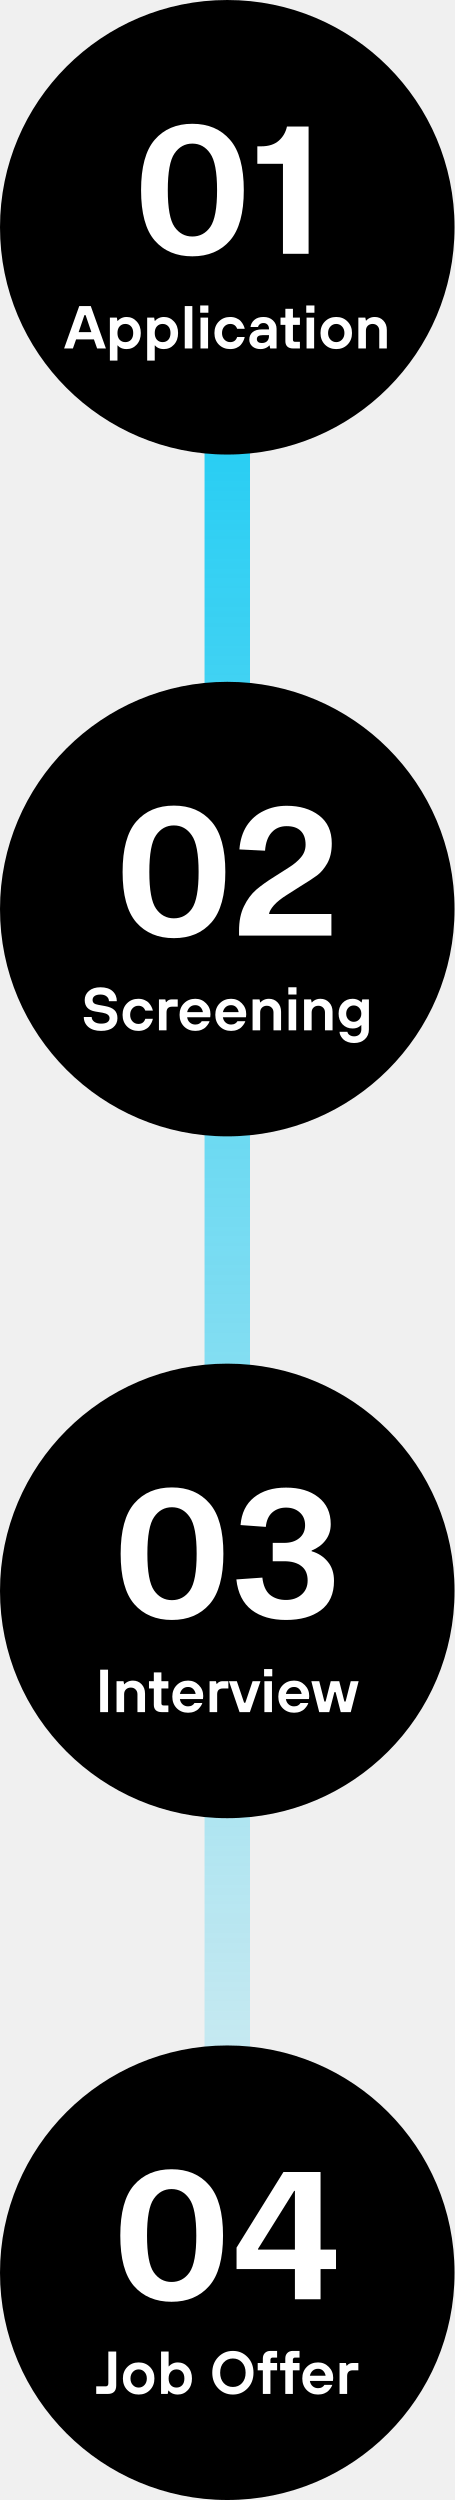
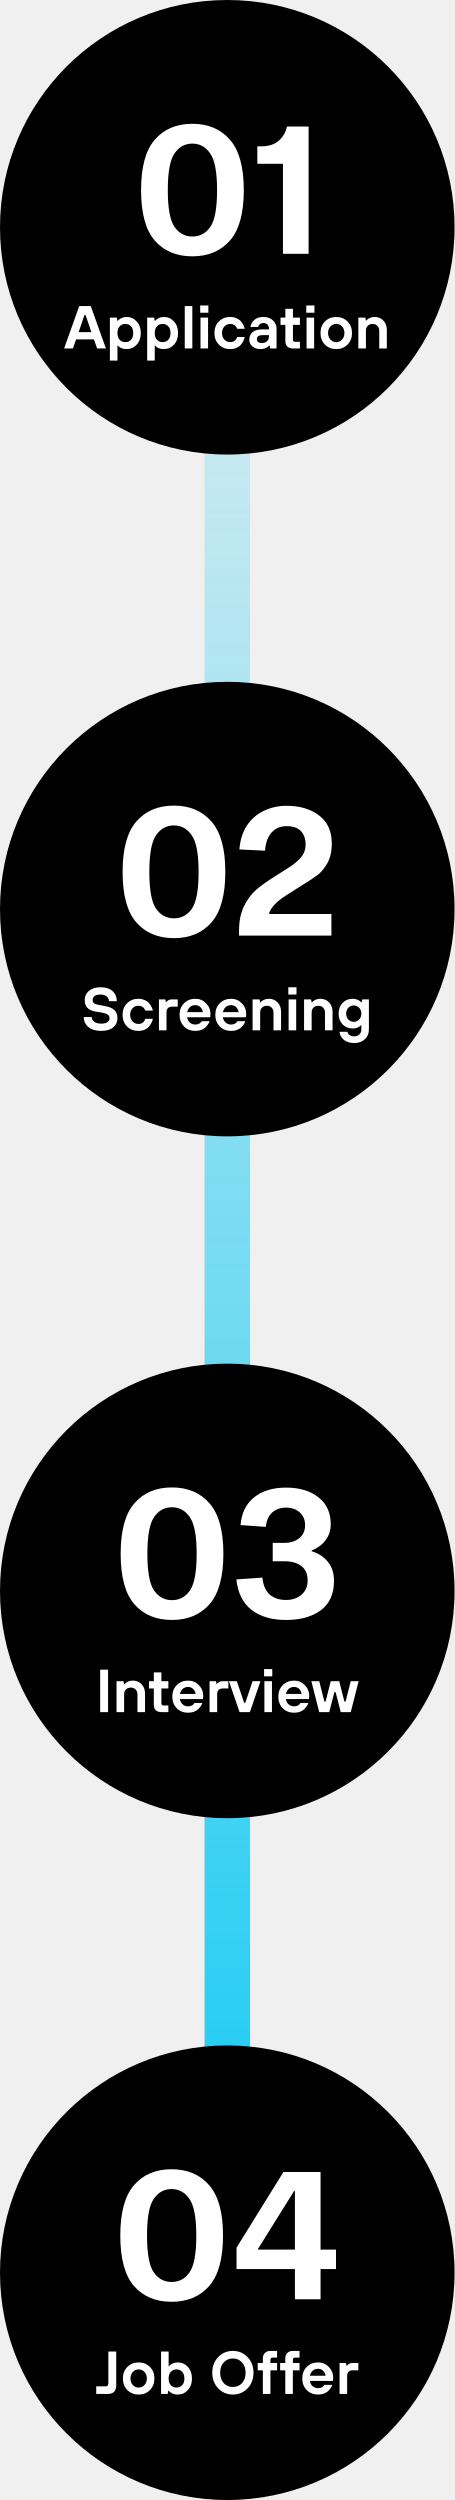
<svg xmlns="http://www.w3.org/2000/svg" width="120" height="660" viewBox="0 0 120 660" fill="none">
-   <rect x="66" y="30" width="600" height="12" transform="rotate(90 66 30)" fill="url(#paint0_linear_1255_5207)" />
+   <rect x="54" y="630" width="600" height="12" transform="rotate(-90 54 630)" fill="url(#paint0_linear_1_3)" />
  <circle cx="60" cy="60" r="60" fill="black" />
  <circle cx="60" cy="240" r="60" fill="black" />
  <circle cx="60" cy="420" r="60" fill="black" />
  <circle cx="60" cy="600" r="60" fill="black" />
  <path d="M16.922 92L20.922 80.8H23.962L27.962 92H25.642L24.794 89.6H20.09L19.242 92H16.922ZM20.762 87.68H24.122L22.602 83.2H22.282L20.762 87.68ZM34.593 89.696C34.977 89.269 35.169 88.677 35.169 87.92C35.169 87.163 34.977 86.576 34.593 86.16C34.209 85.733 33.707 85.52 33.089 85.52C32.47 85.52 31.969 85.733 31.585 86.16C31.201 86.576 31.009 87.163 31.009 87.92C31.009 88.677 31.201 89.269 31.585 89.696C31.969 90.112 32.47 90.32 33.089 90.32C33.707 90.32 34.209 90.112 34.593 89.696ZM29.009 95.2V83.84H30.849L31.009 84.72H31.089C31.238 84.528 31.425 84.357 31.649 84.208C32.182 83.856 32.769 83.68 33.409 83.68C34.475 83.68 35.366 84.075 36.081 84.864C36.806 85.643 37.169 86.661 37.169 87.92C37.169 89.179 36.806 90.203 36.081 90.992C35.366 91.771 34.475 92.16 33.409 92.16C32.705 92.16 32.107 92 31.617 91.68C31.403 91.531 31.227 91.371 31.089 91.2H31.009V95.2H29.009ZM44.437 89.696C44.821 89.269 45.013 88.677 45.013 87.92C45.013 87.163 44.821 86.576 44.437 86.16C44.053 85.733 43.551 85.52 42.932 85.52C42.314 85.52 41.812 85.733 41.428 86.16C41.044 86.576 40.852 87.163 40.852 87.92C40.852 88.677 41.044 89.269 41.428 89.696C41.812 90.112 42.314 90.32 42.932 90.32C43.551 90.32 44.053 90.112 44.437 89.696ZM38.852 95.2V83.84H40.693L40.852 84.72H40.932C41.082 84.528 41.269 84.357 41.492 84.208C42.026 83.856 42.612 83.68 43.252 83.68C44.319 83.68 45.21 84.075 45.925 84.864C46.65 85.643 47.013 86.661 47.013 87.92C47.013 89.179 46.65 90.203 45.925 90.992C45.21 91.771 44.319 92.16 43.252 92.16C42.548 92.16 41.951 92 41.461 91.68C41.247 91.531 41.071 91.371 40.932 91.2H40.852V95.2H38.852ZM48.776 92V80.8H50.776V92H48.776ZM52.931 92V83.84H54.931V92H52.931ZM52.851 82.56V80.64H55.011V82.56H52.851ZM62.609 88.96H64.609C64.534 89.323 64.411 89.675 64.241 90.016C64.081 90.357 63.857 90.699 63.569 91.04C63.281 91.371 62.891 91.643 62.401 91.856C61.921 92.059 61.377 92.16 60.769 92.16C59.563 92.16 58.566 91.765 57.777 90.976C56.998 90.176 56.609 89.157 56.609 87.92C56.609 86.683 56.998 85.669 57.777 84.88C58.566 84.08 59.563 83.68 60.769 83.68C61.377 83.68 61.921 83.787 62.401 84C62.891 84.203 63.281 84.469 63.569 84.8C63.857 85.131 64.081 85.461 64.241 85.792C64.411 86.123 64.534 86.459 64.609 86.8H62.609C62.289 85.947 61.675 85.52 60.769 85.52C60.161 85.52 59.649 85.744 59.233 86.192C58.817 86.64 58.609 87.216 58.609 87.92C58.609 88.624 58.817 89.2 59.233 89.648C59.649 90.096 60.161 90.32 60.769 90.32C61.707 90.32 62.321 89.867 62.609 88.96ZM71.332 92L71.172 91.2H71.092C70.953 91.371 70.766 91.531 70.532 91.68C70.02 92 69.433 92.16 68.772 92.16C67.876 92.16 67.156 91.92 66.612 91.44C66.079 90.96 65.812 90.373 65.812 89.68C65.812 88.848 66.1 88.187 66.676 87.696C67.252 87.205 68.084 86.96 69.172 86.96H71.012V86.8C71.012 86.341 70.879 85.973 70.612 85.696C70.356 85.419 70.009 85.28 69.572 85.28C69.156 85.28 68.82 85.387 68.564 85.6C68.319 85.813 68.174 86.053 68.132 86.32H66.132C66.228 85.584 66.569 84.96 67.156 84.448C67.743 83.936 68.548 83.68 69.572 83.68C70.596 83.68 71.422 83.979 72.052 84.576C72.692 85.173 73.012 85.915 73.012 86.8V92H71.332ZM71.012 88.72V88.48H69.332C68.319 88.48 67.812 88.827 67.812 89.52C67.812 89.84 67.924 90.096 68.148 90.288C68.372 90.469 68.686 90.56 69.092 90.56C69.7 90.56 70.169 90.4 70.5 90.08C70.841 89.749 71.012 89.296 71.012 88.72ZM75.336 90.08V85.76H74.056V83.84H75.336V81.52H77.336V83.84H79.176V85.76H77.336V89.68C77.336 90.053 77.523 90.24 77.896 90.24H79.176V92H77.416C76.744 92 76.227 91.835 75.864 91.504C75.512 91.163 75.336 90.688 75.336 90.08ZM80.931 92V83.84H82.931V92H80.931ZM80.851 82.56V80.64H83.011V82.56H80.851ZM87.233 89.648C87.649 90.096 88.161 90.32 88.769 90.32C89.377 90.32 89.889 90.096 90.305 89.648C90.721 89.2 90.929 88.624 90.929 87.92C90.929 87.216 90.721 86.64 90.305 86.192C89.889 85.744 89.377 85.52 88.769 85.52C88.161 85.52 87.649 85.744 87.233 86.192C86.817 86.64 86.609 87.216 86.609 87.92C86.609 88.624 86.817 89.2 87.233 89.648ZM85.777 84.88C86.566 84.08 87.563 83.68 88.769 83.68C89.974 83.68 90.966 84.08 91.745 84.88C92.534 85.669 92.929 86.683 92.929 87.92C92.929 89.157 92.534 90.176 91.745 90.976C90.966 91.765 89.974 92.16 88.769 92.16C87.563 92.16 86.566 91.765 85.777 90.976C84.998 90.176 84.609 89.157 84.609 87.92C84.609 86.683 84.998 85.669 85.777 84.88ZM94.603 92V83.84H96.442L96.603 84.64H96.683C96.811 84.48 96.992 84.32 97.227 84.16C97.717 83.84 98.282 83.68 98.922 83.68C99.85 83.68 100.613 84 101.211 84.64C101.819 85.269 102.123 86.096 102.123 87.12V92H100.123V87.28C100.123 86.757 99.957 86.336 99.626 86.016C99.306 85.685 98.885 85.52 98.362 85.52C97.84 85.52 97.413 85.685 97.082 86.016C96.763 86.336 96.603 86.757 96.603 87.28V92H94.603Z" fill="white" />
  <path d="M50.779 32.68C54.971 32.68 58.283 34.088 60.715 36.904C63.147 39.688 64.363 44.12 64.363 50.2C64.363 56.28 63.147 60.712 60.715 63.496C58.283 66.28 54.971 67.672 50.779 67.672C46.587 67.672 43.275 66.28 40.843 63.496C38.443 60.712 37.243 56.28 37.243 50.2C37.243 44.12 38.443 39.688 40.843 36.904C43.275 34.088 46.587 32.68 50.779 32.68ZM50.779 62.44C52.763 62.44 54.347 61.592 55.531 59.896C56.715 58.168 57.307 54.936 57.307 50.2C57.307 45.432 56.699 42.2 55.483 40.504C54.299 38.776 52.731 37.912 50.779 37.912C48.827 37.912 47.259 38.776 46.075 40.504C44.891 42.2 44.299 45.432 44.299 50.2C44.299 54.968 44.891 58.2 46.075 59.896C47.259 61.592 48.827 62.44 50.779 62.44ZM81.47 67H74.702V43.24H67.934V38.632H68.942C70.926 38.632 72.478 38.136 73.598 37.144C74.718 36.152 75.438 34.904 75.758 33.4H81.47V67Z" fill="white" />
  <path d="M22.122 268.48H24.203C24.203 268.981 24.427 269.403 24.875 269.744C25.333 270.075 25.936 270.24 26.683 270.24C27.44 270.24 28 270.112 28.363 269.856C28.736 269.589 28.922 269.237 28.922 268.8C28.922 268.053 28.309 267.573 27.082 267.36L25.163 267.04C23.296 266.731 22.363 265.717 22.363 264C22.363 263.04 22.736 262.24 23.483 261.6C24.229 260.96 25.242 260.64 26.523 260.64C27.909 260.64 28.976 260.981 29.723 261.664C30.469 262.347 30.843 263.232 30.843 264.32H28.762C28.762 263.819 28.565 263.403 28.171 263.072C27.776 262.731 27.227 262.56 26.523 262.56C25.829 262.56 25.306 262.693 24.954 262.96C24.613 263.216 24.442 263.563 24.442 264C24.442 264.341 24.555 264.619 24.779 264.832C25.003 265.035 25.397 265.184 25.962 265.28L27.723 265.6C28.864 265.803 29.696 266.16 30.218 266.672C30.741 267.173 31.003 267.883 31.003 268.8C31.003 269.803 30.629 270.613 29.883 271.232C29.136 271.851 28.069 272.16 26.683 272.16C25.274 272.16 24.16 271.819 23.338 271.136C22.528 270.443 22.122 269.557 22.122 268.48ZM38.359 268.96H40.359C40.284 269.323 40.161 269.675 39.991 270.016C39.831 270.357 39.607 270.699 39.319 271.04C39.031 271.371 38.641 271.643 38.151 271.856C37.671 272.059 37.127 272.16 36.519 272.16C35.313 272.16 34.316 271.765 33.527 270.976C32.748 270.176 32.359 269.157 32.359 267.92C32.359 266.683 32.748 265.669 33.527 264.88C34.316 264.08 35.313 263.68 36.519 263.68C37.127 263.68 37.671 263.787 38.151 264C38.641 264.203 39.031 264.469 39.319 264.8C39.607 265.131 39.831 265.461 39.991 265.792C40.161 266.123 40.284 266.459 40.359 266.8H38.359C38.039 265.947 37.425 265.52 36.519 265.52C35.911 265.52 35.399 265.744 34.983 266.192C34.567 266.64 34.359 267.216 34.359 267.92C34.359 268.624 34.567 269.2 34.983 269.648C35.399 270.096 35.911 270.32 36.519 270.32C37.457 270.32 38.071 269.867 38.359 268.96ZM41.962 272V263.84H43.642L43.802 264.56H43.882C43.978 264.432 44.095 264.315 44.234 264.208C44.565 263.963 44.927 263.84 45.322 263.84H46.922V265.76H45.482C44.468 265.76 43.962 266.267 43.962 267.28V272H41.962ZM49.406 267.2H53.566C53.47 266.656 53.246 266.213 52.894 265.872C52.552 265.531 52.11 265.36 51.566 265.36C50.99 265.36 50.515 265.531 50.142 265.872C49.779 266.203 49.534 266.645 49.406 267.2ZM53.246 269.6H55.326C55.272 269.803 55.166 270.032 55.006 270.288C54.856 270.533 54.638 270.811 54.35 271.12C54.072 271.419 53.688 271.669 53.198 271.872C52.707 272.064 52.163 272.16 51.566 272.16C50.36 272.16 49.363 271.765 48.574 270.976C47.795 270.176 47.406 269.157 47.406 267.92C47.406 266.683 47.795 265.669 48.574 264.88C49.363 264.08 50.36 263.68 51.566 263.68C52.686 263.68 53.63 264.075 54.398 264.864C55.176 265.643 55.566 266.608 55.566 267.76C55.566 267.856 55.55 268.048 55.518 268.336L55.486 268.56H49.406C49.491 269.136 49.731 269.6 50.126 269.952C50.52 270.304 51 270.48 51.566 270.48C51.992 270.48 52.355 270.389 52.654 270.208C52.952 270.016 53.15 269.813 53.246 269.6ZM58.843 267.2H63.003C62.907 266.656 62.683 266.213 62.331 265.872C61.99 265.531 61.547 265.36 61.003 265.36C60.427 265.36 59.953 265.531 59.579 265.872C59.217 266.203 58.971 266.645 58.843 267.2ZM62.683 269.6H64.763C64.71 269.803 64.603 270.032 64.443 270.288C64.294 270.533 64.075 270.811 63.787 271.12C63.51 271.419 63.126 271.669 62.635 271.872C62.145 272.064 61.6 272.16 61.003 272.16C59.798 272.16 58.8 271.765 58.011 270.976C57.233 270.176 56.843 269.157 56.843 267.92C56.843 266.683 57.233 265.669 58.011 264.88C58.8 264.08 59.798 263.68 61.003 263.68C62.123 263.68 63.067 264.075 63.835 264.864C64.614 265.643 65.003 266.608 65.003 267.76C65.003 267.856 64.987 268.048 64.955 268.336L64.923 268.56H58.843C58.928 269.136 59.169 269.6 59.563 269.952C59.958 270.304 60.438 270.48 61.003 270.48C61.43 270.48 61.792 270.389 62.091 270.208C62.39 270.016 62.587 269.813 62.683 269.6ZM66.681 272V263.84H68.521L68.681 264.64H68.761C68.889 264.48 69.07 264.32 69.305 264.16C69.795 263.84 70.361 263.68 71.001 263.68C71.929 263.68 72.691 264 73.289 264.64C73.897 265.269 74.201 266.096 74.201 267.12V272H72.201V267.28C72.201 266.757 72.035 266.336 71.705 266.016C71.385 265.685 70.963 265.52 70.441 265.52C69.918 265.52 69.491 265.685 69.161 266.016C68.841 266.336 68.681 266.757 68.681 267.28V272H66.681ZM76.196 272V263.84H78.196V272H76.196ZM76.116 262.56V260.64H78.276V262.56H76.116ZM80.274 272V263.84H82.114L82.274 264.64H82.354C82.482 264.48 82.664 264.32 82.898 264.16C83.389 263.84 83.954 263.68 84.594 263.68C85.522 263.68 86.285 264 86.882 264.64C87.49 265.269 87.794 266.096 87.794 267.12V272H85.794V267.28C85.794 266.757 85.629 266.336 85.298 266.016C84.978 265.685 84.557 265.52 84.034 265.52C83.512 265.52 83.085 265.685 82.754 266.016C82.434 266.336 82.274 266.757 82.274 267.28V272H80.274ZM89.63 272.4H91.71C91.753 272.571 91.822 272.736 91.918 272.896C92.014 273.056 92.195 273.211 92.462 273.36C92.739 273.52 93.075 273.6 93.47 273.6C94.046 273.6 94.51 273.435 94.862 273.104C95.214 272.773 95.39 272.325 95.39 271.76V270.64H95.31C95.182 270.789 95.001 270.939 94.766 271.088C94.329 271.376 93.763 271.52 93.07 271.52C92.014 271.52 91.134 271.157 90.43 270.432C89.737 269.696 89.39 268.752 89.39 267.6C89.39 266.448 89.737 265.509 90.43 264.784C91.134 264.048 92.014 263.68 93.07 263.68C93.731 263.68 94.318 263.84 94.83 264.16C95.065 264.309 95.251 264.469 95.39 264.64H95.47L95.63 263.84H97.39V271.776C97.39 272.853 97.033 273.717 96.318 274.368C95.614 275.029 94.665 275.36 93.47 275.36C92.873 275.36 92.334 275.275 91.854 275.104C91.374 274.933 91.001 274.725 90.734 274.48C90.467 274.235 90.243 273.968 90.062 273.68C89.891 273.392 89.774 273.141 89.71 272.928C89.657 272.715 89.63 272.539 89.63 272.4ZM94.814 266.048C94.43 265.643 93.955 265.44 93.39 265.44C92.825 265.44 92.35 265.643 91.966 266.048C91.582 266.453 91.39 266.971 91.39 267.6C91.39 268.229 91.582 268.747 91.966 269.152C92.35 269.557 92.825 269.76 93.39 269.76C93.955 269.76 94.43 269.557 94.814 269.152C95.198 268.747 95.39 268.229 95.39 267.6C95.39 266.971 95.198 266.453 94.814 266.048Z" fill="white" />
  <path d="M45.904 212.68C50.096 212.68 53.408 214.088 55.84 216.904C58.272 219.688 59.488 224.12 59.488 230.2C59.488 236.28 58.272 240.712 55.84 243.496C53.408 246.28 50.096 247.672 45.904 247.672C41.712 247.672 38.4 246.28 35.968 243.496C33.568 240.712 32.368 236.28 32.368 230.2C32.368 224.12 33.568 219.688 35.968 216.904C38.4 214.088 41.712 212.68 45.904 212.68ZM45.904 242.44C47.888 242.44 49.472 241.592 50.656 239.896C51.84 238.168 52.432 234.936 52.432 230.2C52.432 225.432 51.824 222.2 50.608 220.504C49.424 218.776 47.856 217.912 45.904 217.912C43.952 217.912 42.384 218.776 41.2 220.504C40.016 222.2 39.424 225.432 39.424 230.2C39.424 234.968 40.016 238.2 41.2 239.896C42.384 241.592 43.952 242.44 45.904 242.44ZM87.491 247H63.107V245.704C63.107 243.176 63.539 241.032 64.403 239.272C65.267 237.48 66.339 236.024 67.619 234.904C68.931 233.784 70.515 232.648 72.371 231.496L76.211 229.048C77.555 228.216 78.627 227.32 79.427 226.36C80.259 225.4 80.675 224.28 80.675 223C80.675 221.4 80.243 220.184 79.379 219.352C78.547 218.52 77.315 218.104 75.683 218.104C74.019 218.104 72.691 218.664 71.699 219.784C70.707 220.872 70.131 222.472 69.971 224.584L63.203 224.248C63.395 221.784 64.051 219.688 65.171 217.96C66.323 216.232 67.811 214.936 69.635 214.072C71.459 213.176 73.475 212.728 75.683 212.728C79.139 212.728 81.987 213.576 84.227 215.272C86.467 216.968 87.587 219.432 87.587 222.664C87.587 224.776 87.187 226.536 86.387 227.944C85.587 229.32 84.691 230.376 83.699 231.112C82.707 231.848 81.187 232.84 79.139 234.088L75.827 236.2C74.323 237.128 73.155 238.056 72.323 238.984C71.523 239.912 71.091 240.68 71.027 241.288H87.491V247Z" fill="white" />
  <path d="M26.442 452V440.8H28.522V452H26.442ZM30.767 452V443.84H32.607L32.767 444.64H32.847C32.975 444.48 33.156 444.32 33.391 444.16C33.881 443.84 34.447 443.68 35.087 443.68C36.015 443.68 36.777 444 37.375 444.64C37.983 445.269 38.287 446.096 38.287 447.12V452H36.287V447.28C36.287 446.757 36.121 446.336 35.791 446.016C35.471 445.685 35.049 445.52 34.527 445.52C34.004 445.52 33.577 445.685 33.247 446.016C32.927 446.336 32.767 446.757 32.767 447.28V452H30.767ZM40.61 450.08V445.76H39.33V443.84H40.61V441.52H42.61V443.84H44.45V445.76H42.61V449.68C42.61 450.053 42.796 450.24 43.17 450.24H44.45V452H42.69C42.018 452 41.5 451.835 41.138 451.504C40.786 451.163 40.61 450.688 40.61 450.08ZM47.492 447.2H51.652C51.556 446.656 51.332 446.213 50.98 445.872C50.638 445.531 50.196 445.36 49.652 445.36C49.076 445.36 48.601 445.531 48.228 445.872C47.865 446.203 47.62 446.645 47.492 447.2ZM51.332 449.6H53.412C53.358 449.803 53.252 450.032 53.092 450.288C52.942 450.533 52.724 450.811 52.436 451.12C52.158 451.419 51.774 451.669 51.284 451.872C50.793 452.064 50.249 452.16 49.652 452.16C48.446 452.16 47.449 451.765 46.66 450.976C45.881 450.176 45.492 449.157 45.492 447.92C45.492 446.683 45.881 445.669 46.66 444.88C47.449 444.08 48.446 443.68 49.652 443.68C50.772 443.68 51.716 444.075 52.484 444.864C53.262 445.643 53.652 446.608 53.652 447.76C53.652 447.856 53.636 448.048 53.604 448.336L53.572 448.56H47.492C47.577 449.136 47.817 449.6 48.212 449.952C48.606 450.304 49.086 450.48 49.652 450.48C50.078 450.48 50.441 450.389 50.74 450.208C51.038 450.016 51.236 449.813 51.332 449.6ZM55.329 452V443.84H57.009L57.169 444.56H57.249C57.345 444.432 57.462 444.315 57.601 444.208C57.932 443.963 58.294 443.84 58.689 443.84H60.289V445.76H58.849C57.836 445.76 57.329 446.267 57.329 447.28V452H55.329ZM63.245 452L60.445 443.84H62.525L64.445 449.52H64.765L66.685 443.84H68.765L65.965 452H63.245ZM69.798 452V443.84H71.798V452H69.798ZM69.718 442.56V440.64H71.878V442.56H69.718ZM75.476 447.2H79.636C79.54 446.656 79.316 446.213 78.964 445.872C78.623 445.531 78.18 445.36 77.636 445.36C77.06 445.36 76.585 445.531 76.212 445.872C75.849 446.203 75.604 446.645 75.476 447.2ZM79.316 449.6H81.396C81.343 449.803 81.236 450.032 81.076 450.288C80.927 450.533 80.708 450.811 80.42 451.12C80.143 451.419 79.759 451.669 79.268 451.872C78.777 452.064 78.233 452.16 77.636 452.16C76.431 452.16 75.433 451.765 74.644 450.976C73.865 450.176 73.476 449.157 73.476 447.92C73.476 446.683 73.865 445.669 74.644 444.88C75.433 444.08 76.431 443.68 77.636 443.68C78.756 443.68 79.7 444.075 80.468 444.864C81.247 445.643 81.636 446.608 81.636 447.76C81.636 447.856 81.62 448.048 81.588 448.336L81.556 448.56H75.476C75.561 449.136 75.801 449.6 76.196 449.952C76.591 450.304 77.071 450.48 77.636 450.48C78.063 450.48 78.425 450.389 78.724 450.208C79.023 450.016 79.22 449.813 79.316 449.6ZM84.277 452L82.197 443.84H84.277L85.637 449.2H85.957L87.317 443.84H89.557L90.917 449.2H91.237L92.597 443.84H94.677L92.597 452H89.957L88.597 446.72H88.277L86.917 452H84.277Z" fill="white" />
  <path d="M45.388 392.68C49.58 392.68 52.892 394.088 55.324 396.904C57.756 399.688 58.972 404.12 58.972 410.2C58.972 416.28 57.756 420.712 55.324 423.496C52.892 426.28 49.58 427.672 45.388 427.672C41.196 427.672 37.884 426.28 35.452 423.496C33.052 420.712 31.852 416.28 31.852 410.2C31.852 404.12 33.052 399.688 35.452 396.904C37.884 394.088 41.196 392.68 45.388 392.68ZM45.388 422.44C47.372 422.44 48.956 421.592 50.14 419.896C51.324 418.168 51.916 414.936 51.916 410.2C51.916 405.432 51.308 402.2 50.092 400.504C48.908 398.776 47.34 397.912 45.388 397.912C43.436 397.912 41.868 398.776 40.684 400.504C39.5 402.2 38.908 405.432 38.908 410.2C38.908 414.968 39.5 418.2 40.684 419.896C41.868 421.592 43.436 422.44 45.388 422.44ZM75.024 407.32C76.688 407.32 78.016 406.904 79.008 406.072C80.032 405.24 80.544 404.104 80.544 402.664C80.544 401.224 80.064 400.088 79.104 399.256C78.176 398.424 76.976 398.008 75.504 398.008C74.064 398.008 72.848 398.44 71.856 399.304C70.896 400.168 70.336 401.432 70.176 403.096L63.504 402.616C63.76 399.448 64.944 397.016 67.056 395.32C69.2 393.592 72.016 392.728 75.504 392.728C79.056 392.728 81.904 393.576 84.048 395.272C86.224 396.968 87.312 399.336 87.312 402.376C87.312 404.04 86.848 405.464 85.92 406.648C85.024 407.832 83.808 408.728 82.272 409.336V409.528C84.032 410.04 85.456 410.968 86.544 412.312C87.632 413.624 88.176 415.304 88.176 417.352C88.176 420.808 87.008 423.4 84.672 425.128C82.368 426.824 79.312 427.672 75.504 427.672C71.76 427.672 68.736 426.792 66.432 425.032C64.128 423.24 62.784 420.552 62.4 416.968L69.264 416.488C69.488 418.536 70.144 420.04 71.232 421C72.352 421.928 73.776 422.392 75.504 422.392C77.168 422.392 78.528 421.928 79.584 421C80.672 420.072 81.216 418.824 81.216 417.256C81.216 415.56 80.672 414.296 79.584 413.464C78.496 412.6 76.976 412.168 75.024 412.168H72V407.32H75.024Z" fill="white" />
  <path d="M25.402 632V630H27.882C28.362 630 28.602 629.733 28.602 629.2V620.8H30.682V629.76C30.682 631.253 29.936 632 28.442 632H25.402ZM35.069 629.648C35.485 630.096 35.997 630.32 36.605 630.32C37.213 630.32 37.725 630.096 38.141 629.648C38.557 629.2 38.765 628.624 38.765 627.92C38.765 627.216 38.557 626.64 38.141 626.192C37.725 625.744 37.213 625.52 36.605 625.52C35.997 625.52 35.485 625.744 35.069 626.192C34.653 626.64 34.445 627.216 34.445 627.92C34.445 628.624 34.653 629.2 35.069 629.648ZM33.613 624.88C34.402 624.08 35.399 623.68 36.605 623.68C37.81 623.68 38.802 624.08 39.581 624.88C40.37 625.669 40.765 626.683 40.765 627.92C40.765 629.157 40.37 630.176 39.581 630.976C38.802 631.765 37.81 632.16 36.605 632.16C35.399 632.16 34.402 631.765 33.613 630.976C32.834 630.176 32.445 629.157 32.445 627.92C32.445 626.683 32.834 625.669 33.613 624.88ZM45.094 629.696C45.478 630.112 45.98 630.32 46.598 630.32C47.217 630.32 47.718 630.112 48.102 629.696C48.486 629.269 48.678 628.677 48.678 627.92C48.678 627.163 48.486 626.576 48.102 626.16C47.718 625.733 47.217 625.52 46.598 625.52C45.98 625.52 45.478 625.733 45.094 626.16C44.71 626.576 44.518 627.163 44.518 627.92C44.518 628.677 44.71 629.269 45.094 629.696ZM42.518 632V620.8H44.518V624.72H44.598C44.748 624.528 44.934 624.357 45.158 624.208C45.681 623.856 46.268 623.68 46.918 623.68C47.985 623.68 48.876 624.075 49.59 624.864C50.316 625.643 50.678 626.661 50.678 627.92C50.678 629.179 50.316 630.203 49.59 630.992C48.876 631.771 47.985 632.16 46.918 632.16C46.214 632.16 45.606 631.989 45.094 631.648C44.87 631.499 44.678 631.323 44.518 631.12H44.438L44.278 632H42.518ZM59.064 629.136C59.694 629.819 60.499 630.16 61.48 630.16C62.462 630.16 63.267 629.819 63.896 629.136C64.526 628.443 64.84 627.531 64.84 626.4C64.84 625.269 64.526 624.363 63.896 623.68C63.267 622.987 62.462 622.64 61.48 622.64C60.499 622.64 59.694 622.987 59.064 623.68C58.435 624.363 58.12 625.269 58.12 626.4C58.12 627.531 58.435 628.443 59.064 629.136ZM57.608 622.272C58.654 621.184 59.944 620.64 61.48 620.64C63.016 620.64 64.307 621.184 65.352 622.272C66.398 623.36 66.92 624.736 66.92 626.4C66.92 628.064 66.398 629.44 65.352 630.528C64.307 631.616 63.016 632.16 61.48 632.16C59.944 632.16 58.654 631.616 57.608 630.528C56.563 629.44 56.04 628.064 56.04 626.4C56.04 624.736 56.563 623.36 57.608 622.272ZM69.393 632V625.76H68.033V623.84H69.393V622.64C69.393 622.032 69.574 621.547 69.937 621.184C70.299 620.821 70.785 620.64 71.393 620.64H73.153V622.4H71.953C71.793 622.4 71.659 622.453 71.553 622.56C71.446 622.667 71.393 622.8 71.393 622.96V623.84H73.153V625.76H71.393V632H69.393ZM75.315 632V625.76H73.955V623.84H75.315V622.64C75.315 622.032 75.496 621.547 75.859 621.184C76.221 620.821 76.707 620.64 77.315 620.64H79.075V622.4H77.875C77.715 622.4 77.581 622.453 77.475 622.56C77.368 622.667 77.315 622.8 77.315 622.96V623.84H79.075V625.76H77.315V632H75.315ZM81.804 627.2H85.964C85.868 626.656 85.644 626.213 85.292 625.872C84.951 625.531 84.508 625.36 83.964 625.36C83.388 625.36 82.913 625.531 82.54 625.872C82.177 626.203 81.932 626.645 81.804 627.2ZM85.644 629.6H87.724C87.671 629.803 87.564 630.032 87.404 630.288C87.255 630.533 87.036 630.811 86.748 631.12C86.471 631.419 86.087 631.669 85.596 631.872C85.105 632.064 84.561 632.16 83.964 632.16C82.759 632.16 81.761 631.765 80.972 630.976C80.193 630.176 79.804 629.157 79.804 627.92C79.804 626.683 80.193 625.669 80.972 624.88C81.761 624.08 82.759 623.68 83.964 623.68C85.084 623.68 86.028 624.075 86.796 624.864C87.575 625.643 87.964 626.608 87.964 627.76C87.964 627.856 87.948 628.048 87.916 628.336L87.884 628.56H81.804C81.889 629.136 82.129 629.6 82.524 629.952C82.919 630.304 83.399 630.48 83.964 630.48C84.391 630.48 84.753 630.389 85.052 630.208C85.351 630.016 85.548 629.813 85.644 629.6ZM89.642 632V623.84H91.322L91.482 624.56H91.562C91.658 624.432 91.775 624.315 91.914 624.208C92.244 623.963 92.607 623.84 93.002 623.84H94.602V625.76H93.162C92.148 625.76 91.642 626.267 91.642 627.28V632H89.642Z" fill="white" />
  <path d="M45.294 572.68C49.486 572.68 52.798 574.088 55.23 576.904C57.662 579.688 58.878 584.12 58.878 590.2C58.878 596.28 57.662 600.712 55.23 603.496C52.798 606.28 49.486 607.672 45.294 607.672C41.102 607.672 37.79 606.28 35.358 603.496C32.958 600.712 31.758 596.28 31.758 590.2C31.758 584.12 32.958 579.688 35.358 576.904C37.79 574.088 41.102 572.68 45.294 572.68ZM45.294 602.44C47.278 602.44 48.862 601.592 50.046 599.896C51.23 598.168 51.822 594.936 51.822 590.2C51.822 585.432 51.214 582.2 49.998 580.504C48.814 578.776 47.246 577.912 45.294 577.912C43.342 577.912 41.774 578.776 40.59 580.504C39.406 582.2 38.814 585.432 38.814 590.2C38.814 594.968 39.406 598.2 40.59 599.896C41.774 601.592 43.342 602.44 45.294 602.44ZM88.706 593.896V599.032H84.626V607H77.858V599.032H62.45V593.368L74.834 573.4H84.626V593.896H88.706ZM68.114 593.896H77.858V578.392H77.666L68.114 593.704V593.896Z" fill="white" />
  <defs>
-     <linearGradient id="paint0_linear_1255_5207" x1="41.7" y1="35.838" x2="693.308" y2="35.838" gradientUnits="userSpaceOnUse">
+     <linearGradient id="paint0_linear_1_3" x1="29.7" y1="635.838" x2="681.308" y2="635.838" gradientUnits="userSpaceOnUse">
      <stop stop-color="#00C7F4" />
      <stop offset="0.448" stop-color="#00C7F4" stop-opacity="0.552" />
      <stop offset="1" stop-color="#00C7F4" stop-opacity="0" />
    </linearGradient>
  </defs>
</svg>
